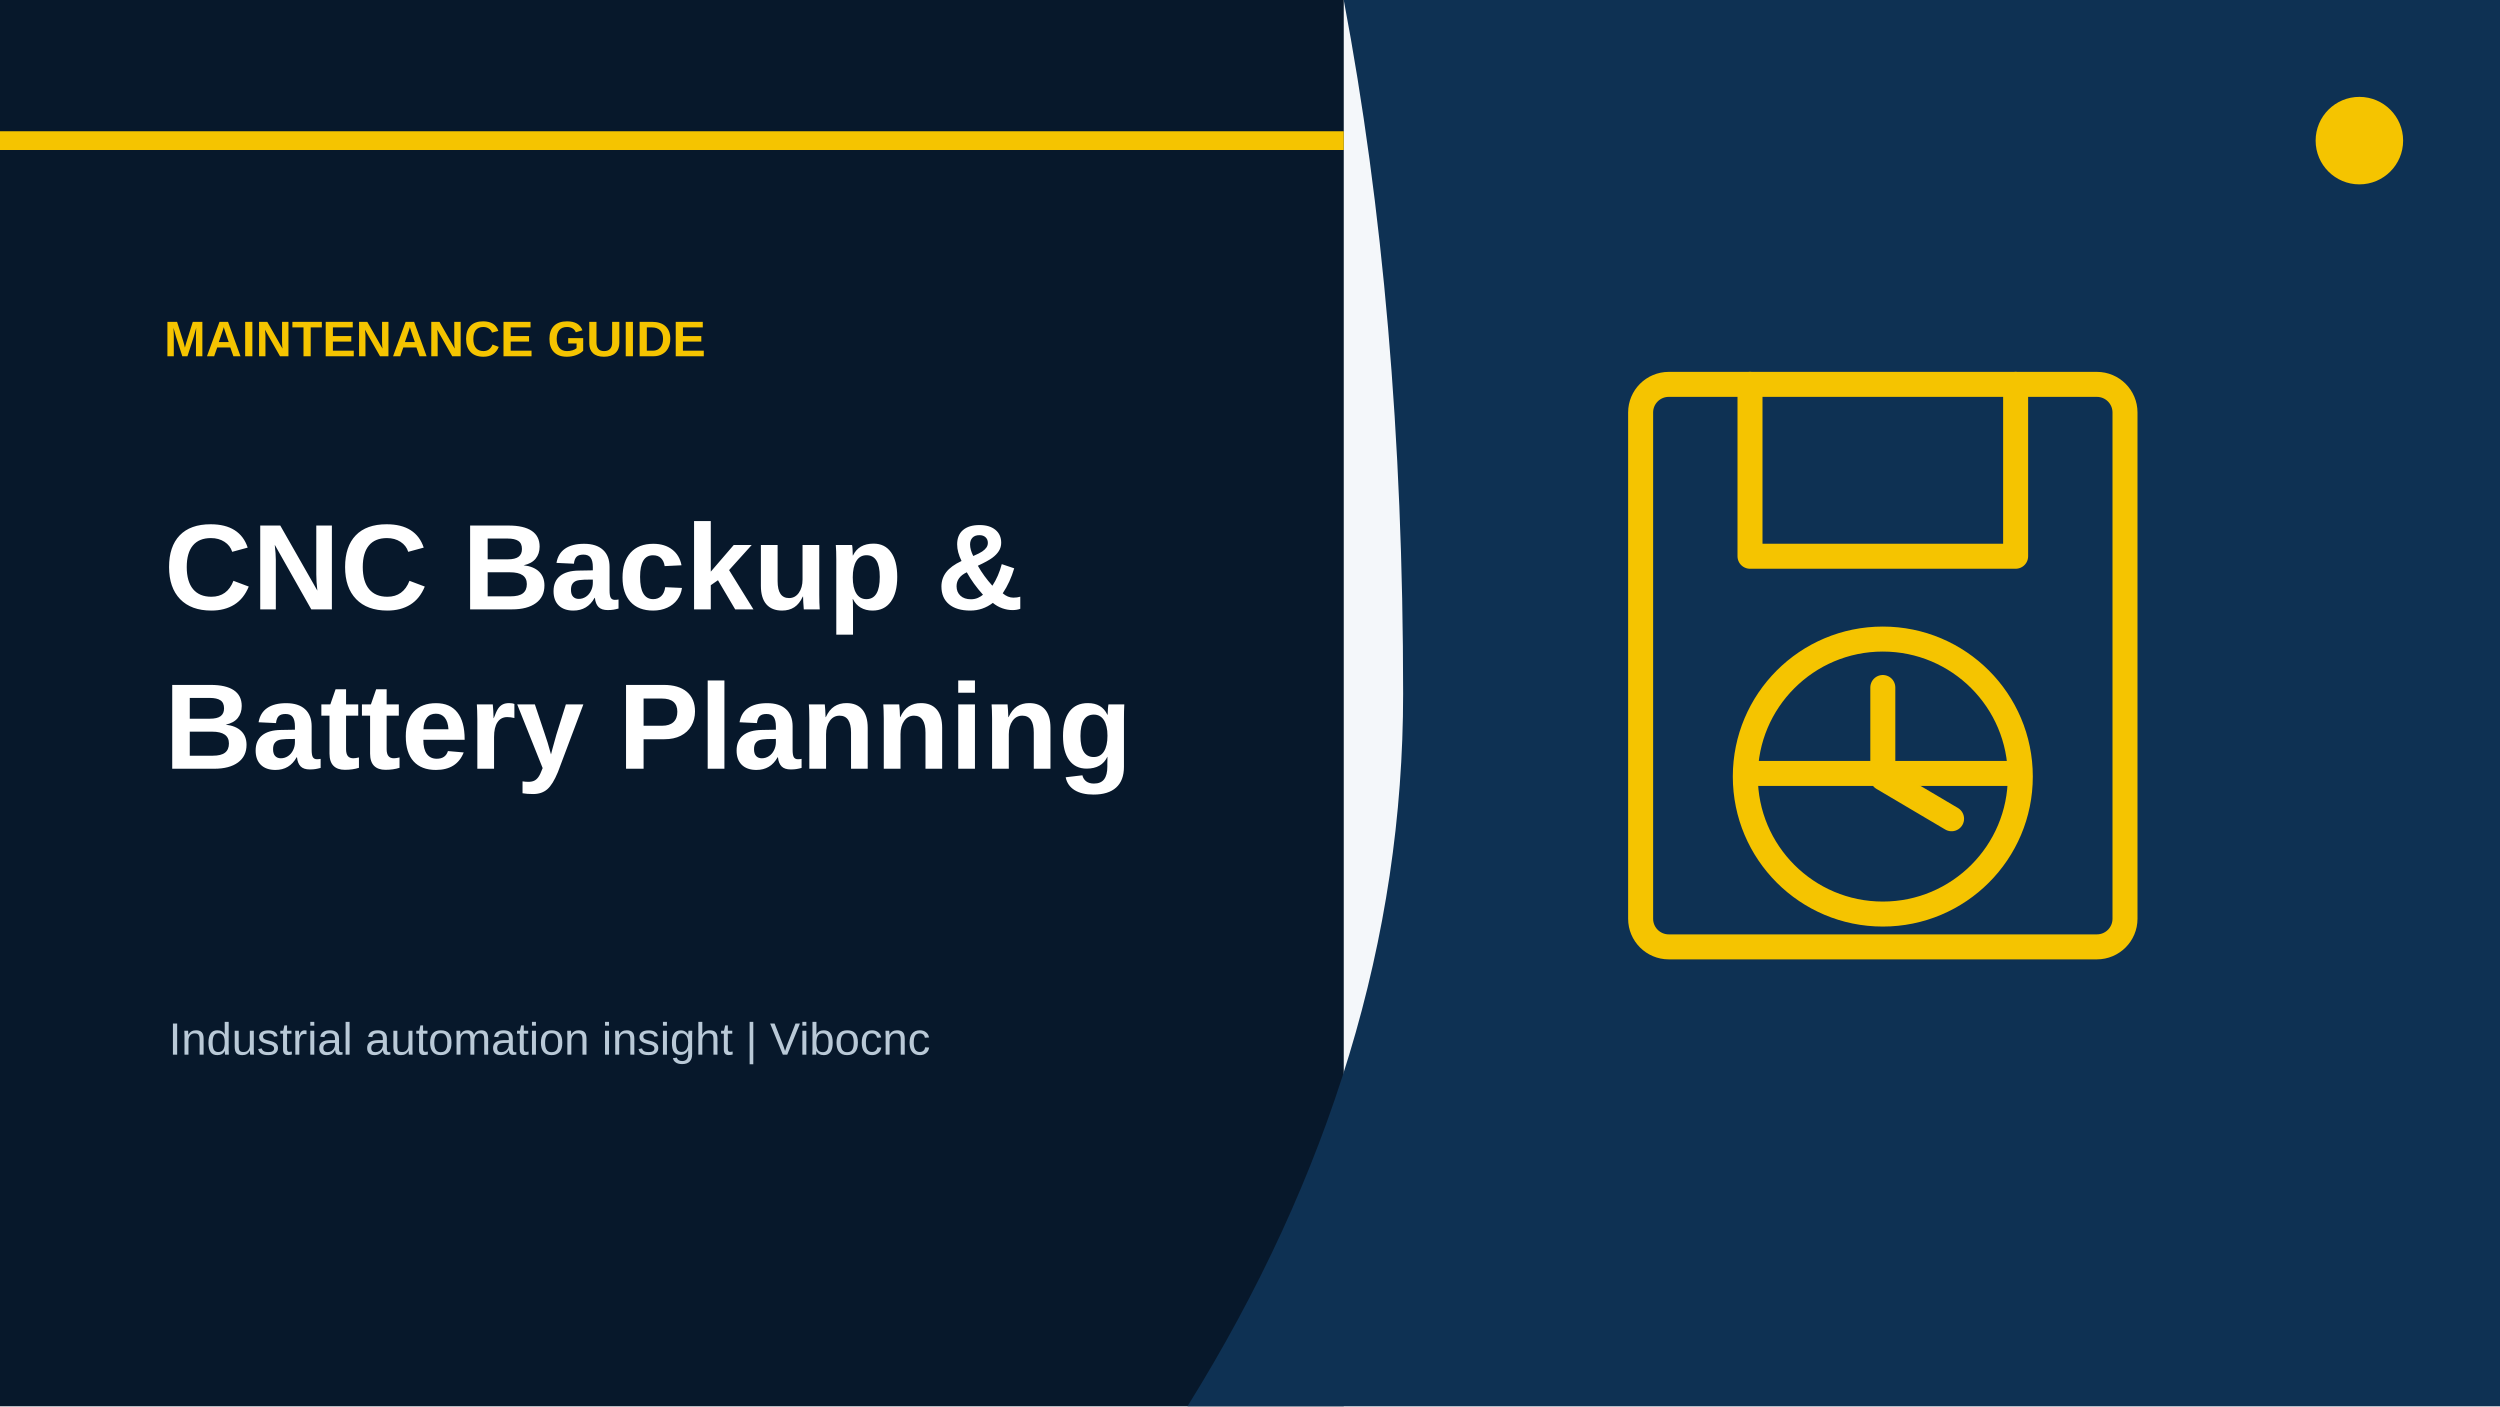
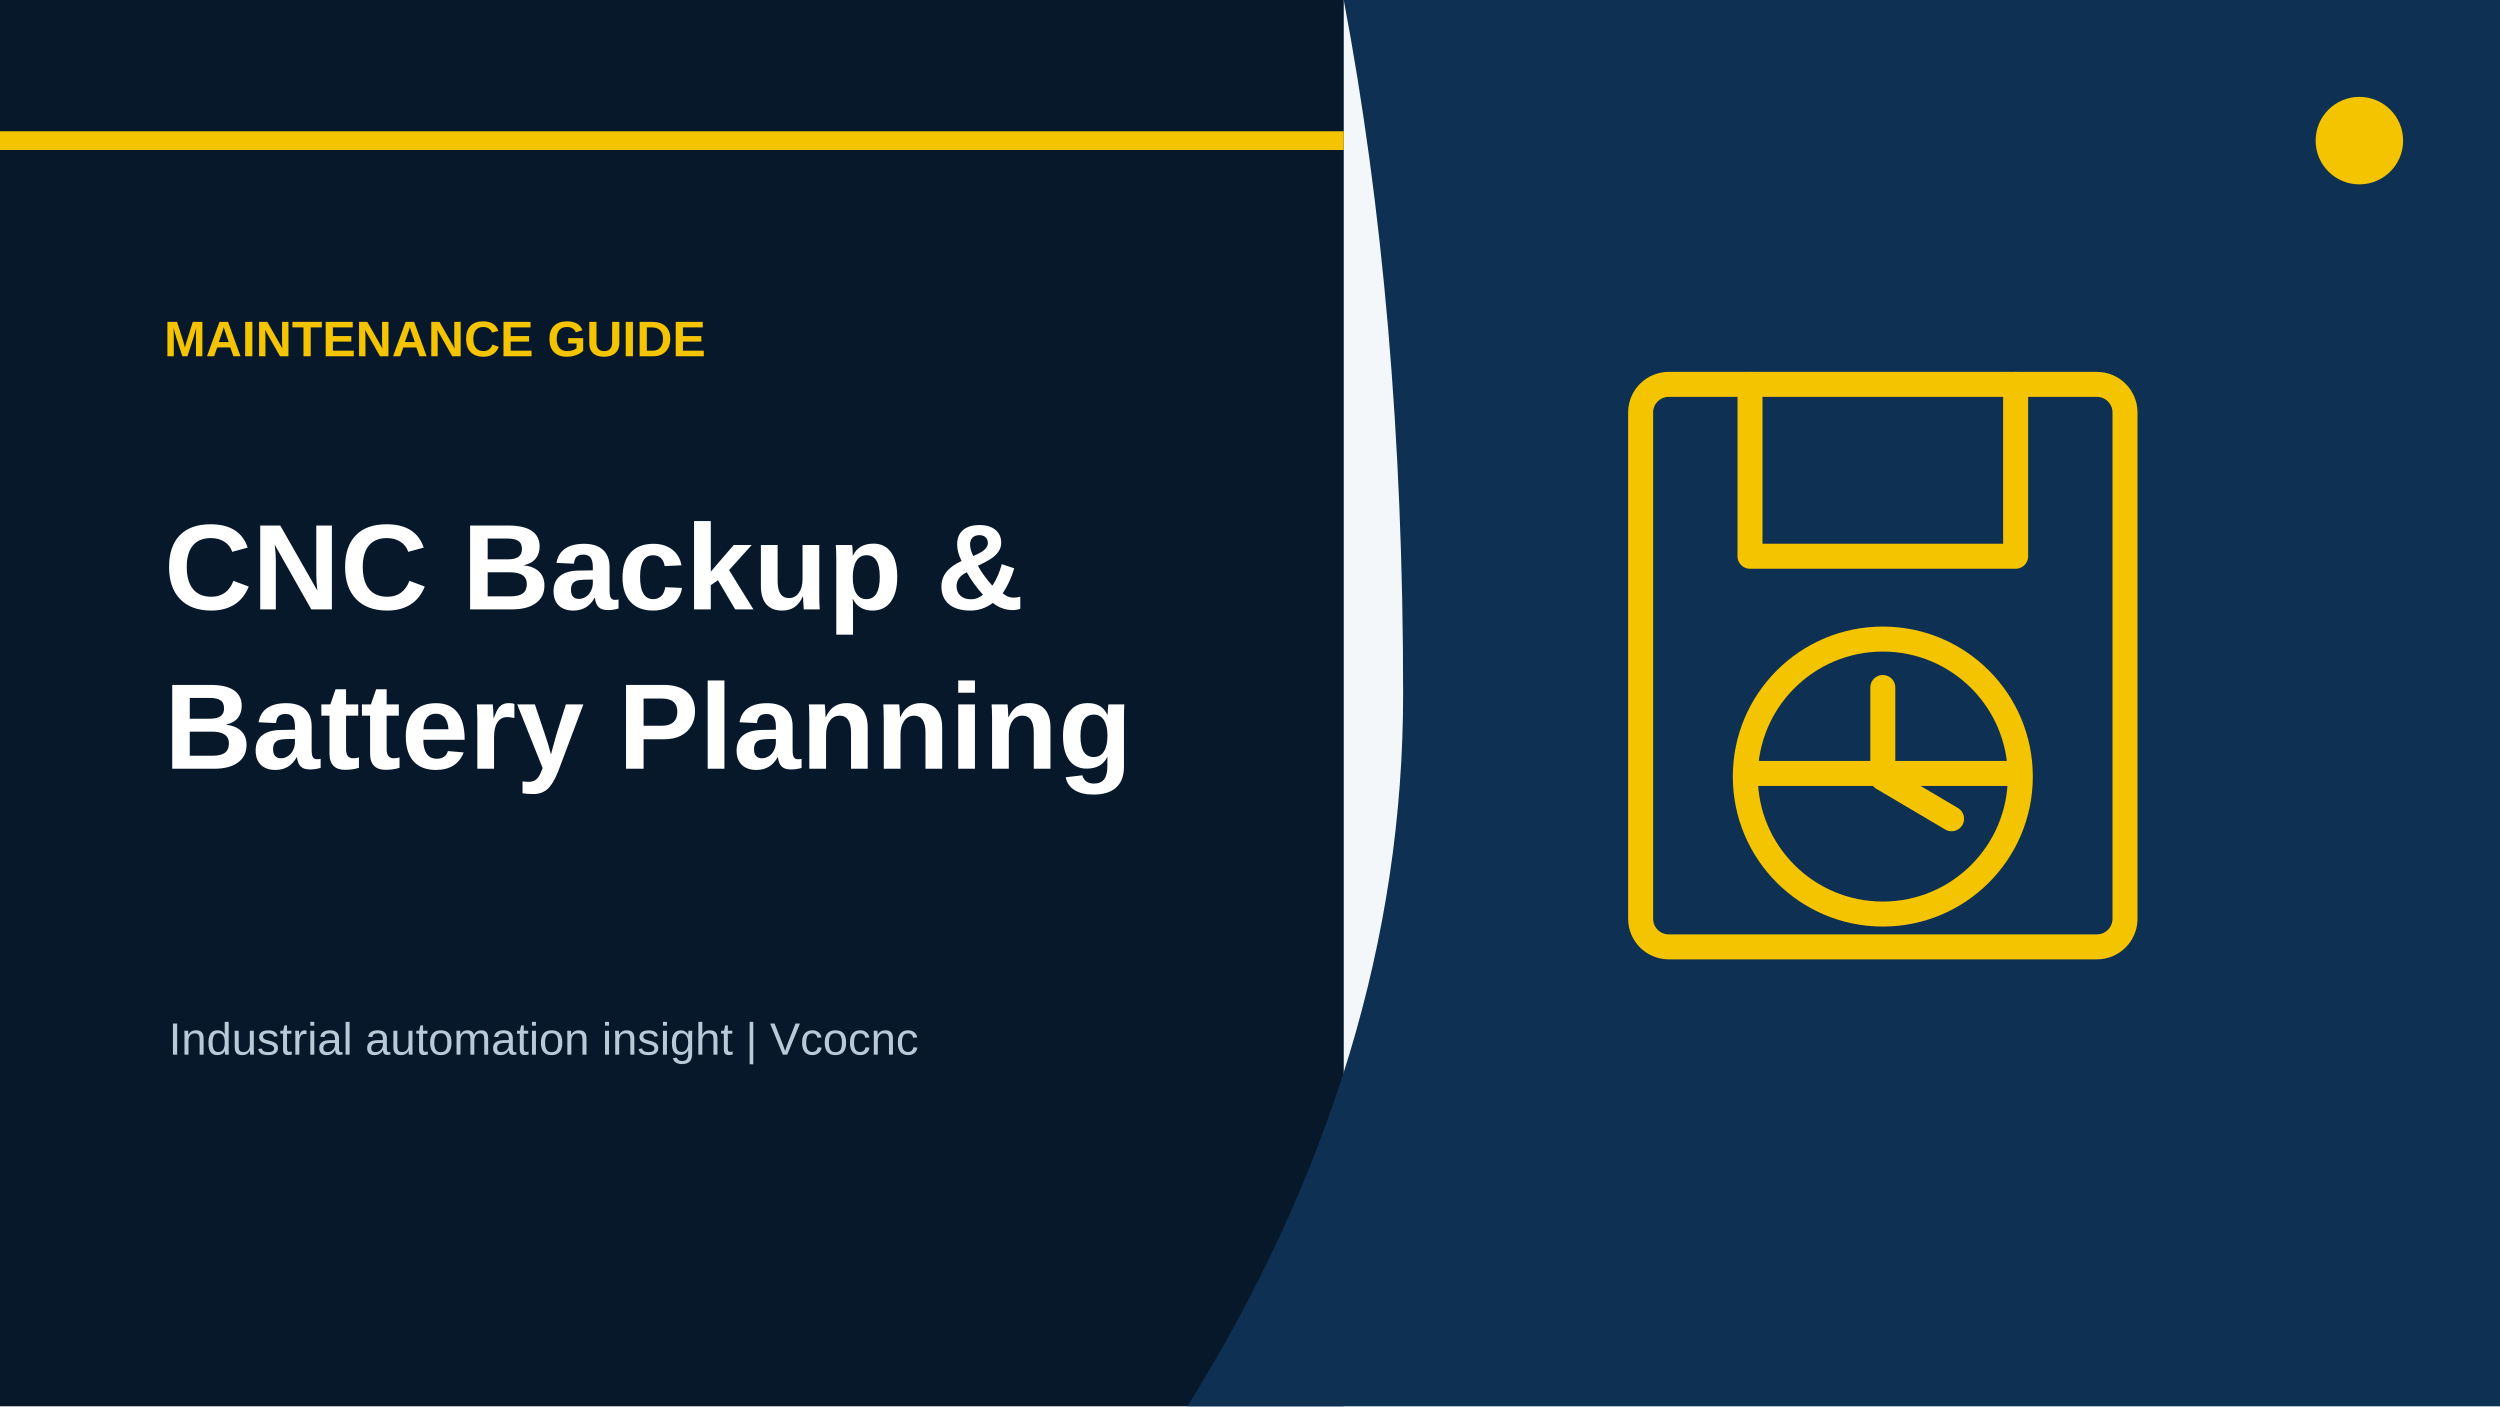
<svg xmlns="http://www.w3.org/2000/svg" width="1600" height="900" viewBox="0 0 1600 900" role="img" aria-labelledby="title description">
  <rect width="1600" height="900" fill="#f4f7fa" />
  <rect x="0" y="0" width="860" height="900" fill="#07182b" />
  <path d="M860 0h740v900H760c92-148 138-300 138-456C898 280 885 132 860 0z" fill="#0e3153" />
  <path d="M0 90h860" stroke="#f5c400" stroke-width="12" />
  <text x="105" y="228" fill="#f5c400" font-family="Arial, Helvetica, sans-serif" font-size="32" font-weight="700">MAINTENANCE GUIDE</text>
  <text x="105" y="390" fill="#ffffff" font-family="Arial, Helvetica, sans-serif" font-size="78" font-weight="700">CNC Backup &amp;</text>
  <text x="105" y="492" fill="#ffffff" font-family="Arial, Helvetica, sans-serif" font-size="78" font-weight="700">Battery Planning</text>
-   <text x="108" y="675" fill="#b9c9d7" font-family="Arial, Helvetica, sans-serif" font-size="29">Industrial automation insight | Vibocnc</text>
+   <text x="108" y="675" fill="#b9c9d7" font-family="Arial, Helvetica, sans-serif" font-size="29">Industrial automation insight | Vcocnc</text>
  <g fill="none" stroke="#f5c400" stroke-width="16" stroke-linecap="round" stroke-linejoin="round">
    <rect x="1050" y="246" width="310" height="360" rx="18" />
    <path d="M1120 246v110h170V246M1125 495h160" />
    <circle cx="1205" cy="497" r="88" />
    <path d="M1205 440v58l44 26" />
  </g>
  <circle cx="1510" cy="90" r="28" fill="#f5c400" />
</svg>
